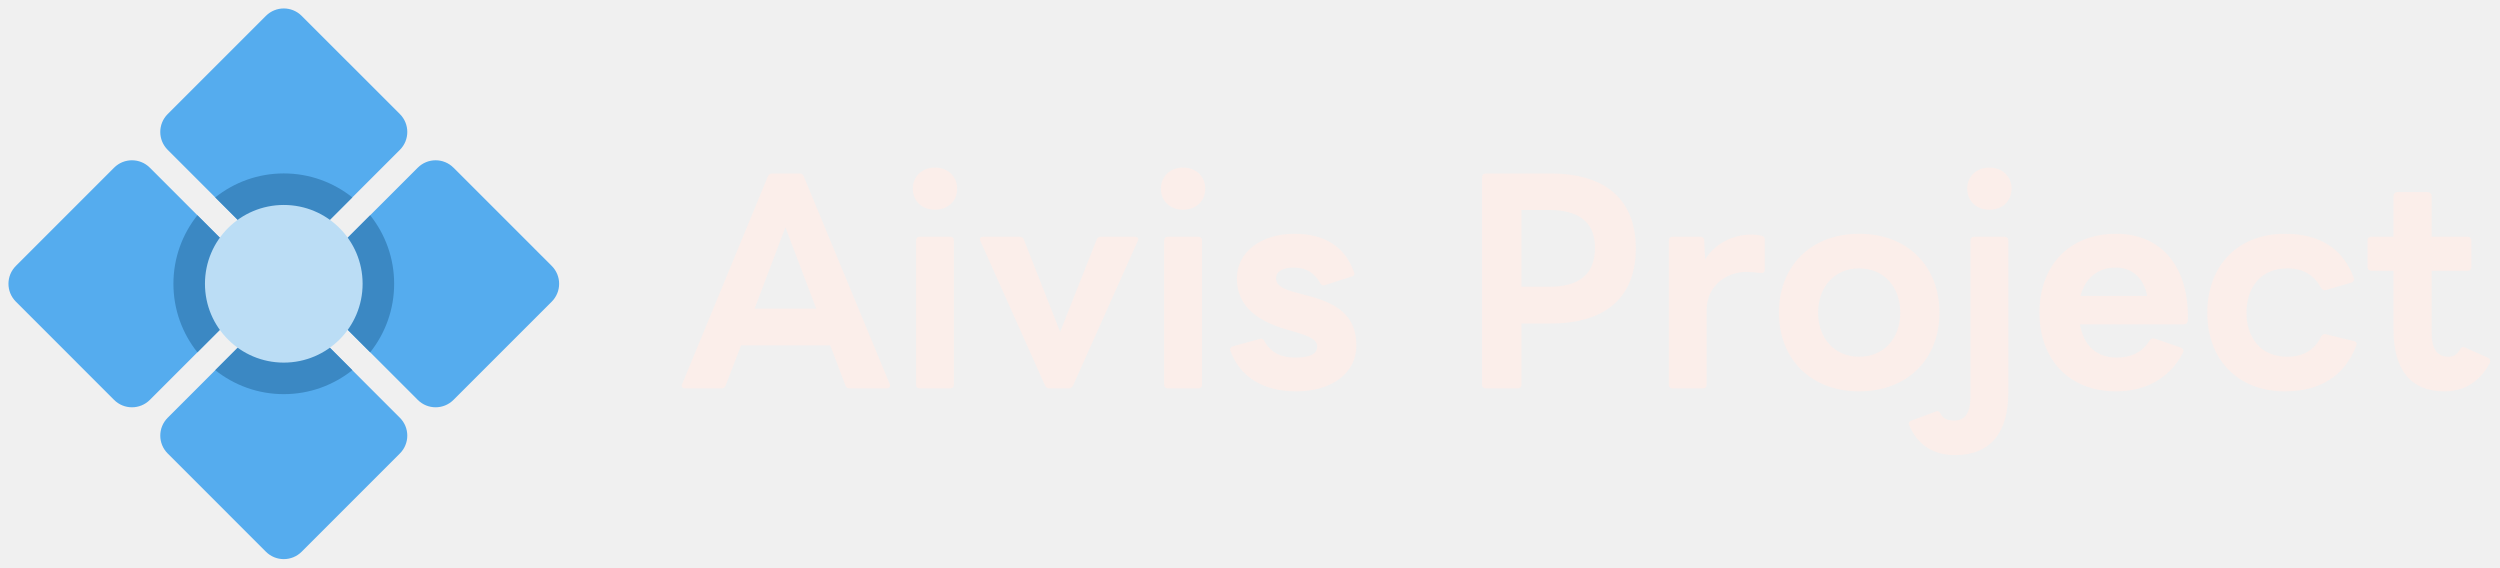
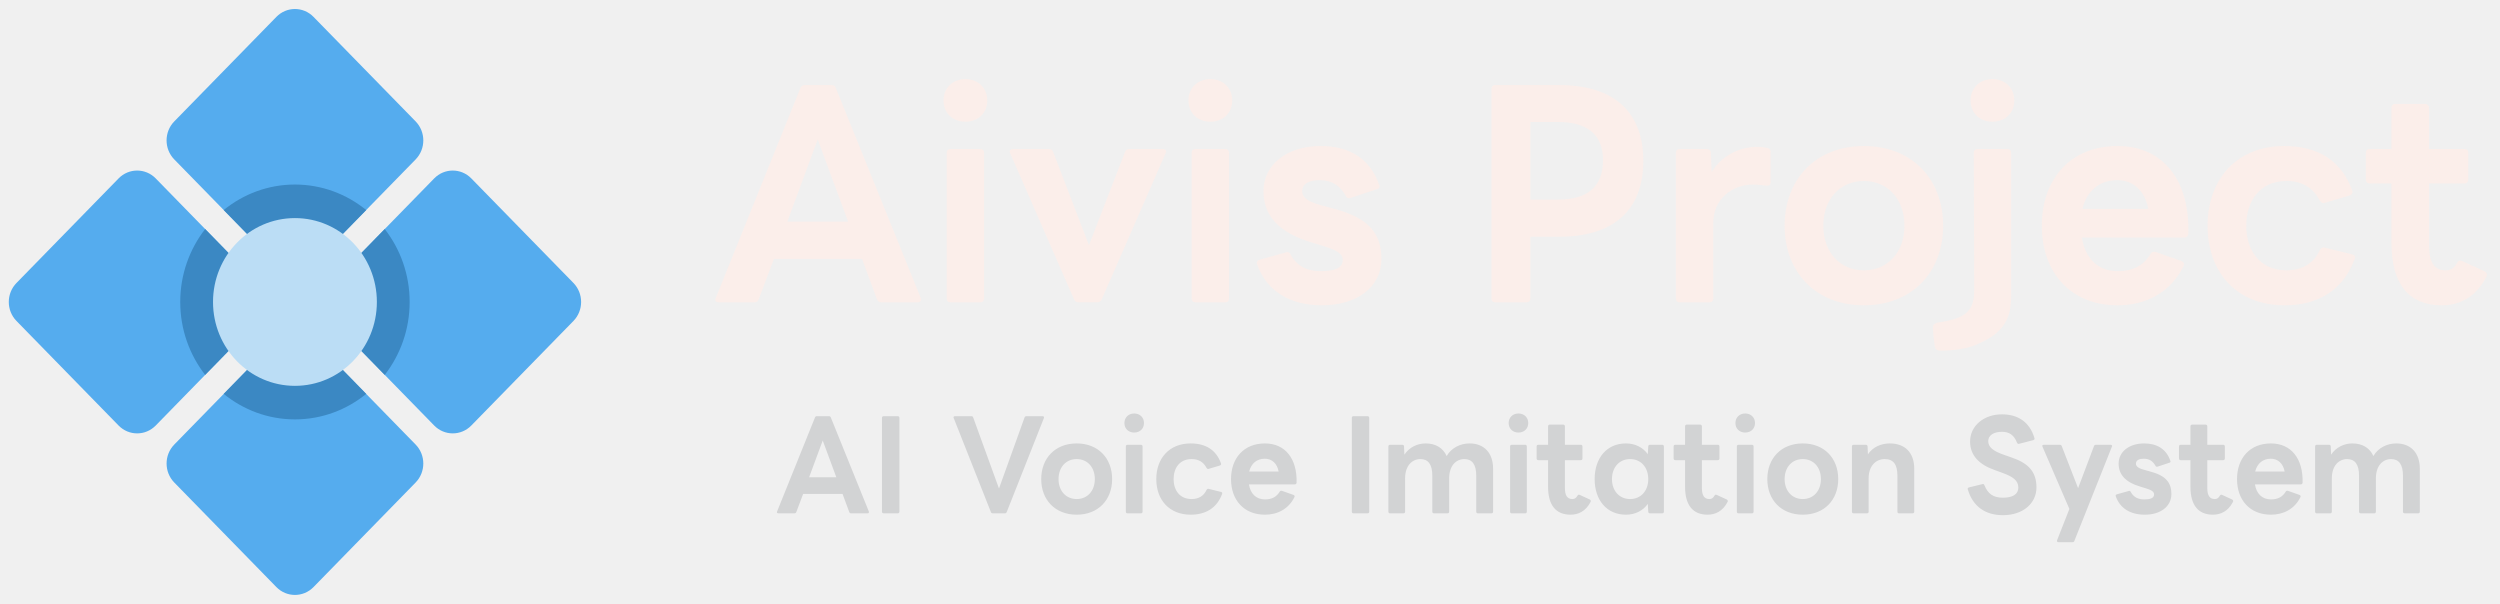
- <svg xmlns="http://www.w3.org/2000/svg" width="185" height="42" viewBox="0 0 185 42" fill="none">
-   <g clip-path="url(#clip0_363_1382)">
-     <path d="M19.678 18.356C20.407 19.087 21.591 19.087 22.322 18.356L29.593 11.087C30.322 10.357 30.322 9.174 29.593 8.443L22.322 1.174C21.593 0.443 20.409 0.443 19.678 1.174L12.408 8.443C11.677 9.174 11.677 10.357 12.408 11.087L19.678 18.356ZM30.914 29.591C31.643 30.322 32.828 30.322 33.558 29.591L40.829 22.322C41.558 21.591 41.558 20.409 40.829 19.678L33.558 12.409C32.829 11.678 31.645 11.678 30.914 12.409L23.644 19.678C22.913 20.409 22.913 21.591 23.644 22.322L30.914 29.591ZM29.591 30.914L22.322 23.644C21.591 22.913 20.409 22.913 19.678 23.644L12.409 30.914C11.678 31.645 11.678 32.827 12.409 33.557L19.678 40.828C20.409 41.557 21.591 41.557 22.322 40.828L29.591 33.557C30.322 32.827 30.322 31.645 29.591 30.914ZM18.356 19.679L11.087 12.409C10.357 11.678 9.174 11.678 8.443 12.409L1.174 19.679C0.443 20.41 0.443 21.591 1.174 22.322L8.443 29.593C9.174 30.322 10.357 30.322 11.087 29.593L18.356 22.322C19.087 21.591 19.087 20.41 18.356 19.679Z" fill="#55ACEE" />
-     <path d="M18.356 19.679L14.607 15.928C13.499 17.323 12.833 19.082 12.833 21C12.833 22.918 13.499 24.678 14.607 26.072L18.356 22.322C19.087 21.591 19.087 20.41 18.356 19.679ZM26.073 27.393L22.322 23.642C21.593 22.915 20.409 22.915 19.678 23.642L15.927 27.393C17.322 28.5 19.082 29.167 21 29.167C22.918 29.167 24.678 28.5 26.073 27.393ZM23.644 22.322L27.395 26.073C28.5 24.678 29.167 22.918 29.167 21C29.167 19.082 28.5 17.322 27.393 15.928L23.642 19.679C22.915 20.41 22.915 21.591 23.644 22.322ZM22.322 18.356L26.073 14.607C24.678 13.499 22.918 12.833 21 12.833C19.082 12.833 17.322 13.499 15.928 14.607L19.679 18.356C20.409 19.087 21.591 19.087 22.322 18.356Z" fill="#3B88C3" />
-     <path d="M21 26.833C24.222 26.833 26.833 24.222 26.833 21C26.833 17.778 24.222 15.167 21 15.167C17.778 15.167 15.167 17.778 15.167 21C15.167 24.222 17.778 26.833 21 26.833Z" fill="#BBDDF5" />
+ <svg xmlns="http://www.w3.org/2000/svg" width="178" height="43" viewBox="0 0 178 43" fill="none">
+   <mask id="mask0_499_851" style="mask-type:luminance" maskUnits="userSpaceOnUse" x="0" y="0" width="42" height="43">
+     <path d="M42 0H0V43H42V0Z" fill="white" />
+   </mask>
+   <g mask="url(#mask0_499_851)">
+     <path d="M19.678 18.793C20.407 19.541 21.592 19.541 22.322 18.793L29.593 11.351C30.322 10.603 30.322 9.392 29.593 8.644L22.322 1.202C21.593 0.454 20.409 0.454 19.678 1.202L12.408 8.644C11.677 9.392 11.677 10.603 12.408 11.351L19.678 18.793ZM30.914 30.296C31.644 31.044 32.828 31.044 33.558 30.296L40.829 22.853C41.558 22.106 41.558 20.895 40.829 20.147L33.558 12.704C32.829 11.956 31.645 11.956 30.914 12.704L23.644 20.147C22.913 20.895 22.913 22.106 23.644 22.853L30.914 30.296ZM29.591 31.65L22.322 24.207C21.592 23.459 20.409 23.459 19.678 24.207L12.409 31.65C11.678 32.398 11.678 33.608 12.409 34.356L19.678 41.8C20.409 42.546 21.592 42.546 22.322 41.8L29.591 34.356C30.322 33.608 30.322 32.398 29.591 31.65ZM18.356 20.148L11.087 12.704C10.357 11.956 9.174 11.956 8.443 12.704L1.174 20.148C0.443 20.896 0.443 22.106 1.174 22.853L8.443 30.297C9.174 31.044 10.357 31.044 11.087 30.297L18.356 22.853C19.087 22.106 19.087 20.896 18.356 20.148Z" fill="#55ACEE" />
+     <path d="M18.356 20.148L14.607 16.308C13.499 17.735 12.833 19.536 12.833 21.5C12.833 23.464 13.499 25.266 14.607 26.692L18.356 22.853C19.087 22.106 19.087 20.896 18.356 20.148ZM26.073 28.046L22.322 24.206C21.593 23.46 20.409 23.46 19.678 24.206L15.927 28.046C17.322 29.179 19.082 29.861 21 29.861C22.918 29.861 24.678 29.179 26.073 28.046ZM23.644 22.853L27.395 26.693C28.5 25.266 29.167 23.464 29.167 21.5C29.167 19.536 28.5 17.734 27.393 16.308L23.642 20.148C22.915 20.896 22.915 22.106 23.644 22.853ZM22.322 18.793L26.073 14.954C24.678 13.821 22.918 13.139 21 13.139C19.082 13.139 17.322 13.821 15.928 14.954L19.679 18.793C20.409 19.541 21.591 19.541 22.322 18.793Z" fill="#3B88C3" />
+     <path d="M21 27.472C24.222 27.472 26.833 24.798 26.833 21.5C26.833 18.202 24.222 15.528 21 15.528C17.778 15.528 15.167 18.202 15.167 21.5C15.167 24.798 17.778 27.472 21 27.472Z" fill="#BBDDF5" />
  </g>
-   <path d="M50.7 28.74C50.5 28.74 50.38 28.62 50.48 28.42L56.82 13.06C56.88 12.9 57 12.84 57.14 12.84H59.16C59.32 12.84 59.42 12.9 59.48 13.06L65.84 28.42C65.86 28.46 65.86 28.5 65.86 28.54C65.86 28.66 65.78 28.74 65.62 28.74H62.88C62.74 28.74 62.62 28.68 62.56 28.52L61.44 25.56H54.84L53.7 28.52C53.64 28.68 53.54 28.74 53.38 28.74H50.7ZM55.84 22.84H60.4L58.12 16.82L55.84 22.84ZM69.189 15.52C68.249 15.52 67.549 14.9 67.549 13.96C67.549 13.04 68.249 12.4 69.189 12.4C70.129 12.4 70.829 13.04 70.829 13.96C70.829 14.9 70.129 15.52 69.189 15.52ZM67.789 17.8C67.789 17.62 67.889 17.52 68.069 17.52H70.309C70.489 17.52 70.589 17.62 70.589 17.8V28.46C70.589 28.64 70.489 28.74 70.309 28.74H68.069C67.889 28.74 67.789 28.64 67.789 28.46V17.8ZM77.65 28.74C77.51 28.74 77.39 28.66 77.33 28.52L72.55 17.84C72.53 17.8 72.51 17.74 72.51 17.7C72.51 17.6 72.61 17.52 72.77 17.52H75.45C75.61 17.52 75.71 17.58 75.77 17.74L78.45 24.56L81.15 17.74C81.21 17.58 81.31 17.52 81.47 17.52H83.99C84.19 17.52 84.29 17.66 84.19 17.84L79.41 28.52C79.35 28.66 79.23 28.74 79.09 28.74H77.65ZM87.548 15.52C86.608 15.52 85.908 14.9 85.908 13.96C85.908 13.04 86.608 12.4 87.548 12.4C88.488 12.4 89.188 13.04 89.188 13.96C89.188 14.9 88.488 15.52 87.548 15.52ZM86.148 17.8C86.148 17.62 86.248 17.52 86.428 17.52H88.668C88.848 17.52 88.948 17.62 88.948 17.8V28.46C88.948 28.64 88.848 28.74 88.668 28.74H86.428C86.248 28.74 86.148 28.64 86.148 28.46V17.8ZM95.93 28.96C93.49 28.96 91.77 27.92 91.05 25.96C91.03 25.92 91.03 25.9 91.03 25.86C91.03 25.74 91.11 25.66 91.25 25.62L93.23 25.08L93.31 25.06C93.43 25.06 93.53 25.14 93.57 25.26C94.09 26.16 94.87 26.46 95.83 26.46C96.77 26.46 97.47 26.28 97.47 25.64C97.47 25.16 96.99 24.9 95.81 24.56L95.27 24.4C92.57 23.64 91.53 22.32 91.53 20.6C91.53 18.68 93.27 17.3 95.81 17.3C97.97 17.3 99.51 18.22 100.19 20.12C100.21 20.16 100.23 20.22 100.23 20.26C100.23 20.36 100.15 20.44 100.03 20.46L98.05 21.1C98.01 21.12 97.97 21.12 97.93 21.12C97.83 21.12 97.75 21.06 97.69 20.94C97.29 20.24 96.71 19.8 95.75 19.8C95.03 19.8 94.43 20.02 94.43 20.6C94.43 21.12 94.93 21.42 96.17 21.72L96.69 21.86C99.45 22.54 100.37 23.72 100.37 25.58C100.37 27.64 98.51 28.96 95.93 28.96ZM109.95 28.74C109.77 28.74 109.67 28.64 109.67 28.46V13.12C109.67 12.94 109.77 12.84 109.95 12.84H114.75C118.93 12.84 121.05 14.88 121.05 18.38C121.05 21.9 118.93 23.94 114.75 23.94H112.59V28.46C112.59 28.64 112.47 28.74 112.31 28.74H109.95ZM114.65 21.22C116.81 21.22 118.03 20.34 118.03 18.32C118.03 16.44 116.81 15.54 114.65 15.54H112.59V21.22H114.65ZM123.772 28.74C123.592 28.74 123.492 28.64 123.492 28.46V17.8C123.492 17.62 123.592 17.52 123.772 17.52H125.812C125.972 17.52 126.112 17.6 126.112 17.8L126.172 19.2C126.932 18 128.252 17.36 129.592 17.36C129.912 17.36 130.132 17.4 130.352 17.44C130.532 17.48 130.592 17.58 130.592 17.74V19.96C130.592 20.14 130.492 20.2 130.352 20.2C130.052 20.2 129.712 20.12 129.252 20.12C127.732 20.12 126.292 21.16 126.292 22.94V28.46C126.292 28.64 126.192 28.74 126.012 28.74H123.772ZM137.58 28.96C133.98 28.96 131.64 26.54 131.64 23.14C131.64 19.72 133.98 17.3 137.58 17.3C141.18 17.3 143.52 19.72 143.52 23.14C143.52 26.54 141.18 28.96 137.58 28.96ZM134.54 23.14C134.54 25.06 135.78 26.4 137.58 26.4C139.38 26.4 140.62 25.06 140.62 23.14C140.62 21.2 139.38 19.86 137.58 19.86C135.78 19.86 134.54 21.2 134.54 23.14ZM147.216 15.52C146.276 15.52 145.576 14.9 145.576 13.96C145.576 13.04 146.276 12.4 147.216 12.4C148.156 12.4 148.856 13.04 148.856 13.96C148.856 14.9 148.156 15.52 147.216 15.52ZM141.276 31.46C141.256 31.42 141.256 31.38 141.256 31.34C141.256 31.24 141.316 31.16 141.456 31.12L143.236 30.46C143.276 30.44 143.316 30.42 143.356 30.42C143.456 30.42 143.536 30.5 143.596 30.6C143.776 30.94 144.036 31.12 144.596 31.12C145.416 31.12 145.816 30.58 145.816 29.3V17.8C145.816 17.62 145.916 17.52 146.096 17.52H148.336C148.516 17.52 148.616 17.62 148.616 17.8V29.06C148.616 31.98 147.316 33.68 144.676 33.68C143.096 33.68 141.896 32.94 141.276 31.46ZM156.598 28.96C153.058 28.96 150.918 26.54 150.918 23.14C150.918 19.72 153.058 17.3 156.598 17.3C160.038 17.3 162.018 19.86 161.898 23.72C161.878 23.9 161.778 24 161.598 24H153.918C154.178 25.54 155.118 26.46 156.618 26.46C157.758 26.46 158.558 26.04 159.078 25.18C159.178 25.04 159.298 25.02 159.458 25.06L161.378 25.72C161.558 25.8 161.618 25.92 161.538 26.1C160.538 28.06 158.678 28.96 156.598 28.96ZM158.898 21.9C158.638 20.58 157.778 19.8 156.578 19.8C155.258 19.8 154.298 20.56 153.958 21.9H158.898ZM169.1 28.96C165.56 28.96 163.34 26.58 163.34 23.14C163.34 19.68 165.58 17.3 169.08 17.3C171.6 17.3 173.36 18.34 174.18 20.56C174.2 20.6 174.2 20.64 174.2 20.66C174.2 20.78 174.12 20.88 173.98 20.92L172.12 21.46L172.02 21.48C171.92 21.48 171.82 21.4 171.74 21.28C171.24 20.34 170.42 19.86 169.26 19.86C167.22 19.86 166.24 21.36 166.24 23.14C166.24 24.9 167.22 26.4 169.26 26.4C170.42 26.4 171.3 25.9 171.76 24.9C171.86 24.76 171.98 24.68 172.14 24.74L174.2 25.24C174.36 25.28 174.44 25.4 174.36 25.58C173.48 27.9 171.58 28.96 169.1 28.96ZM180.879 28.96C178.459 28.96 177.119 27.44 177.119 24.4V20.04H175.479C175.299 20.04 175.199 19.92 175.199 19.76V17.8C175.199 17.62 175.299 17.52 175.479 17.52H177.119V14.5C177.119 14.34 177.219 14.22 177.399 14.22H179.659C179.819 14.22 179.939 14.34 179.939 14.5V17.52H182.599C182.779 17.52 182.879 17.62 182.879 17.8V19.76C182.879 19.92 182.779 20.04 182.599 20.04H179.939V24.58C179.939 25.8 180.319 26.4 181.199 26.4C181.559 26.4 181.819 26.24 182.039 25.86C182.119 25.7 182.259 25.64 182.419 25.72L184.119 26.48C184.219 26.54 184.279 26.62 184.279 26.72C184.279 26.78 184.259 26.86 184.199 26.94C183.399 28.42 182.159 28.96 180.879 28.96Z" fill="#FBEEEA" />
-   <defs>
-     <clipPath id="clip0_363_1382">
-       <rect width="42" height="42" fill="white" />
-     </clipPath>
-   </defs>
+   <path d="M173.842 21.738C171.543 21.738 170.27 20.259 170.27 17.302V13.062H168.712C168.541 13.062 168.446 12.945 168.446 12.789V10.883C168.446 10.708 168.541 10.611 168.712 10.611H170.27V7.673C170.27 7.518 170.365 7.401 170.536 7.401H172.683C172.835 7.401 172.949 7.518 172.949 7.673V10.611H175.476C175.647 10.611 175.742 10.708 175.742 10.883V12.789C175.742 12.945 175.647 13.062 175.476 13.062H172.949V17.477C172.949 18.664 173.31 19.248 174.146 19.248C174.488 19.248 174.735 19.092 174.944 18.722C175.02 18.567 175.153 18.508 175.305 18.586L176.92 19.325C177.015 19.384 177.072 19.462 177.072 19.559C177.072 19.617 177.053 19.695 176.996 19.773C176.236 21.212 175.058 21.738 173.842 21.738Z" fill="#FBEEEA" />
+   <path d="M162.651 21.738C159.288 21.738 157.179 19.423 157.179 16.077C157.179 12.712 159.307 10.397 162.632 10.397C165.026 10.397 166.698 11.408 167.477 13.568C167.496 13.606 167.496 13.645 167.496 13.665C167.496 13.781 167.42 13.879 167.287 13.918L165.52 14.443L165.425 14.462C165.33 14.462 165.235 14.384 165.159 14.268C164.684 13.354 163.905 12.887 162.803 12.887C160.865 12.887 159.934 14.346 159.934 16.077C159.934 17.789 160.865 19.248 162.803 19.248C163.905 19.248 164.741 18.761 165.178 17.789C165.273 17.652 165.387 17.575 165.539 17.633L167.496 18.119C167.648 18.158 167.724 18.275 167.648 18.45C166.812 20.706 165.007 21.738 162.651 21.738Z" fill="#FBEEEA" />
+   <path d="M150.774 21.738C147.411 21.738 145.378 19.384 145.378 16.077C145.378 12.751 147.411 10.397 150.774 10.397C154.042 10.397 155.923 12.887 155.809 16.641C155.79 16.816 155.695 16.913 155.524 16.913H148.228C148.475 18.411 149.368 19.306 150.793 19.306C151.876 19.306 152.636 18.897 153.13 18.061C153.225 17.925 153.339 17.905 153.491 17.944L155.315 18.586C155.486 18.664 155.543 18.781 155.467 18.956C154.517 20.862 152.75 21.738 150.774 21.738ZM152.959 14.871C152.712 13.587 151.895 12.828 150.755 12.828C149.501 12.828 148.589 13.568 148.266 14.871H152.959Z" fill="#FBEEEA" />
+   <path d="M141.861 8.666C140.968 8.666 140.303 8.063 140.303 7.148C140.303 6.253 140.968 5.631 141.861 5.631C142.754 5.631 143.419 6.253 143.419 7.148C143.419 8.063 142.754 8.666 141.861 8.666ZM138.134 24.965C138.134 24.965 137.896 24.986 137.797 24.783C137.698 24.581 137.617 23.291 137.617 23.291C137.617 23.291 137.594 23.21 137.695 23.11C137.796 23.009 137.873 22.996 137.873 22.996C137.873 22.996 138.063 22.94 138.373 22.898C138.373 22.898 139.418 22.754 139.945 22.323C140.471 21.892 140.564 21.374 140.564 20.488C140.564 19.601 140.531 10.883 140.531 10.883C140.531 10.708 140.626 10.611 140.797 10.611H142.925C143.096 10.611 143.191 10.708 143.191 10.883V21.067C143.191 22.084 143.012 22.701 142.552 23.291C142.04 23.949 141.324 24.259 140.797 24.504C139.766 24.982 138.371 24.965 138.134 24.965Z" fill="#FBEEEA" />
+   <path d="M132.708 21.738C129.288 21.738 127.065 19.384 127.065 16.077C127.065 12.751 129.288 10.397 132.708 10.397C136.128 10.397 138.351 12.751 138.351 16.077C138.351 19.384 136.128 21.738 132.708 21.738ZM129.82 16.077C129.82 17.944 130.998 19.248 132.708 19.248C134.418 19.248 135.596 17.944 135.596 16.077C135.596 14.19 134.418 12.887 132.708 12.887C130.998 12.887 129.82 14.19 129.82 16.077Z" fill="#FBEEEA" />
+   <path d="M119.59 21.524C119.419 21.524 119.324 21.426 119.324 21.251V10.883C119.324 10.708 119.419 10.611 119.59 10.611H121.528C121.68 10.611 121.813 10.689 121.813 10.883L121.87 12.245C122.592 11.078 123.846 10.455 125.119 10.455C125.423 10.455 125.632 10.494 125.841 10.533C126.012 10.572 126.069 10.669 126.069 10.825V12.984C126.069 13.159 125.974 13.217 125.841 13.217C125.556 13.217 125.233 13.14 124.796 13.14C123.352 13.14 121.984 14.151 121.984 15.882V21.251C121.984 21.426 121.889 21.524 121.718 21.524H119.59Z" fill="#FBEEEA" />
+   <path d="M106.459 21.524C106.288 21.524 106.193 21.426 106.193 21.251V6.331C106.193 6.156 106.288 6.059 106.459 6.059H111.019C114.99 6.059 117.004 8.043 117.004 11.447C117.004 14.871 114.99 16.855 111.019 16.855H108.967V21.251C108.967 21.426 108.853 21.524 108.701 21.524H106.459ZM110.924 14.21C112.976 14.21 114.135 13.354 114.135 11.389C114.135 9.56 112.976 8.685 110.924 8.685H108.967V14.21H110.924Z" fill="#FBEEEA" />
+   <path d="M94.14 21.738C91.822 21.738 90.188 20.726 89.504 18.82C89.485 18.781 89.485 18.761 89.485 18.722C89.485 18.606 89.561 18.528 89.694 18.489L91.575 17.964L91.651 17.944C91.765 17.944 91.86 18.022 91.898 18.139C92.392 19.014 93.133 19.306 94.045 19.306C94.938 19.306 95.603 19.131 95.603 18.508C95.603 18.041 95.147 17.789 94.026 17.458L93.513 17.302C90.948 16.563 89.96 15.279 89.96 13.606C89.96 11.739 91.613 10.397 94.026 10.397C96.078 10.397 97.541 11.291 98.187 13.139C98.206 13.178 98.225 13.237 98.225 13.276C98.225 13.373 98.149 13.451 98.035 13.47L96.154 14.093C96.116 14.112 96.078 14.112 96.04 14.112C95.945 14.112 95.869 14.054 95.812 13.937C95.432 13.256 94.881 12.828 93.969 12.828C93.285 12.828 92.715 13.042 92.715 13.606C92.715 14.112 93.19 14.404 94.368 14.696L94.862 14.832C97.484 15.493 98.358 16.641 98.358 18.45C98.358 20.454 96.591 21.738 94.14 21.738Z" fill="#FBEEEA" />
+   <path d="M86.177 8.666C85.284 8.666 84.619 8.063 84.619 7.148C84.619 6.253 85.284 5.631 86.177 5.631C87.07 5.631 87.735 6.253 87.735 7.148C87.735 8.063 87.07 8.666 86.177 8.666ZM84.847 10.883C84.847 10.708 84.942 10.611 85.113 10.611H87.241C87.412 10.611 87.507 10.708 87.507 10.883V21.251C87.507 21.426 87.412 21.524 87.241 21.524H85.113C84.942 21.524 84.847 21.426 84.847 21.251V10.883Z" fill="#FBEEEA" />
+   <path d="M76.774 21.523C76.641 21.523 76.527 21.446 76.47 21.309L71.929 10.922C71.91 10.883 71.891 10.825 71.891 10.786C71.891 10.688 71.986 10.611 72.138 10.611H74.684C74.836 10.611 74.931 10.669 74.988 10.825L77.534 17.458L80.099 10.825C80.156 10.669 80.251 10.611 80.403 10.611H82.797C82.987 10.611 83.082 10.747 82.987 10.922L78.446 21.309C78.389 21.446 78.275 21.523 78.142 21.523H76.774Z" fill="#FBEEEA" />
+   <path d="M68.736 8.666C67.843 8.666 67.178 8.063 67.178 7.148C67.178 6.253 67.843 5.631 68.736 5.631C69.629 5.631 70.294 6.253 70.294 7.148C70.294 8.063 69.629 8.666 68.736 8.666ZM67.406 10.883C67.406 10.708 67.501 10.611 67.672 10.611H69.8C69.971 10.611 70.066 10.708 70.066 10.883V21.251C70.066 21.426 69.971 21.524 69.8 21.524H67.672C67.501 21.524 67.406 21.426 67.406 21.251V10.883Z" fill="#FBEEEA" />
+   <path d="M51.172 21.524C50.982 21.524 50.868 21.407 50.963 21.212L56.986 6.273C57.043 6.117 57.157 6.059 57.29 6.059H59.209C59.361 6.059 59.456 6.117 59.513 6.273L65.555 21.212C65.574 21.251 65.574 21.29 65.574 21.329C65.574 21.446 65.498 21.524 65.346 21.524H62.743C62.61 21.524 62.496 21.465 62.439 21.31L61.375 18.431H55.105L54.022 21.31C53.965 21.465 53.87 21.524 53.718 21.524H51.172ZM56.055 15.785H60.387L58.221 9.93L56.055 15.785Z" fill="#FBEEEA" />
+   <path d="M55.424 36.55C55.339 36.55 55.288 36.498 55.331 36.411L58.025 29.727C58.051 29.658 58.102 29.632 58.161 29.632H59.02C59.088 29.632 59.13 29.658 59.156 29.727L61.859 36.411C61.867 36.428 61.867 36.446 61.867 36.463C61.867 36.515 61.833 36.55 61.765 36.55H60.601C60.541 36.55 60.49 36.524 60.465 36.454L59.989 35.166H57.184L56.699 36.454C56.674 36.524 56.631 36.55 56.563 36.55H55.424ZM57.609 33.983H59.547L58.578 31.363L57.609 33.983ZM62.916 36.55C62.84 36.55 62.797 36.507 62.797 36.428V29.753C62.797 29.675 62.84 29.632 62.916 29.632H63.919C63.987 29.632 64.038 29.675 64.038 29.753V36.428C64.038 36.507 63.987 36.55 63.919 36.55H62.916ZM70.686 36.55C70.618 36.55 70.575 36.524 70.55 36.454L67.906 29.771C67.898 29.753 67.889 29.736 67.889 29.719C67.889 29.666 67.932 29.632 68 29.632H69.156C69.224 29.632 69.275 29.658 69.292 29.727L71.128 34.783L72.947 29.727C72.964 29.658 73.023 29.632 73.091 29.632H74.23C74.315 29.632 74.358 29.693 74.324 29.771L71.68 36.454C71.655 36.524 71.604 36.55 71.544 36.55H70.686ZM76.66 36.646C75.13 36.646 74.135 35.593 74.135 34.113C74.135 32.625 75.13 31.572 76.66 31.572C78.19 31.572 79.184 32.625 79.184 34.113C79.184 35.593 78.19 36.646 76.66 36.646ZM75.368 34.113C75.368 34.949 75.895 35.532 76.66 35.532C77.425 35.532 77.952 34.949 77.952 34.113C77.952 33.269 77.425 32.686 76.66 32.686C75.895 32.686 75.368 33.269 75.368 34.113ZM80.755 30.798C80.356 30.798 80.058 30.528 80.058 30.119C80.058 29.719 80.356 29.44 80.755 29.44C81.154 29.44 81.452 29.719 81.452 30.119C81.452 30.528 81.154 30.798 80.755 30.798ZM80.16 31.79C80.16 31.712 80.203 31.668 80.279 31.668H81.231C81.308 31.668 81.35 31.712 81.35 31.79V36.428C81.35 36.507 81.308 36.55 81.231 36.55H80.279C80.203 36.55 80.16 36.507 80.16 36.428V31.79ZM84.776 36.646C83.272 36.646 82.328 35.61 82.328 34.113C82.328 32.608 83.28 31.572 84.768 31.572C85.839 31.572 86.587 32.025 86.935 32.991C86.944 33.008 86.944 33.026 86.944 33.034C86.944 33.087 86.91 33.13 86.85 33.147L86.06 33.382L86.017 33.391C85.975 33.391 85.932 33.356 85.898 33.304C85.686 32.895 85.337 32.686 84.844 32.686C83.977 32.686 83.561 33.339 83.561 34.113C83.561 34.879 83.977 35.532 84.844 35.532C85.337 35.532 85.711 35.314 85.907 34.879C85.949 34.818 86 34.783 86.068 34.81L86.944 35.027C87.012 35.044 87.046 35.097 87.012 35.175C86.638 36.184 85.83 36.646 84.776 36.646ZM90.063 36.646C88.558 36.646 87.649 35.593 87.649 34.113C87.649 32.625 88.558 31.572 90.063 31.572C91.525 31.572 92.367 32.686 92.316 34.366C92.307 34.444 92.264 34.488 92.188 34.488H88.924C89.034 35.158 89.434 35.558 90.072 35.558C90.556 35.558 90.896 35.375 91.117 35.001C91.159 34.94 91.21 34.931 91.278 34.949L92.094 35.236C92.171 35.271 92.197 35.323 92.162 35.401C91.737 36.254 90.947 36.646 90.063 36.646ZM91.04 33.574C90.93 32.999 90.564 32.66 90.055 32.66C89.493 32.66 89.085 32.991 88.941 33.574H91.04ZM96.368 36.55C96.292 36.55 96.249 36.507 96.249 36.428V29.753C96.249 29.675 96.292 29.632 96.368 29.632H97.371C97.439 29.632 97.49 29.675 97.49 29.753V36.428C97.49 36.507 97.439 36.55 97.371 36.55H96.368ZM98.972 36.55C98.896 36.55 98.853 36.507 98.853 36.428V31.79C98.853 31.712 98.896 31.668 98.972 31.668H99.839C99.907 31.668 99.967 31.703 99.967 31.79L99.992 32.373C100.332 31.851 100.91 31.572 101.505 31.572C102.219 31.572 102.746 31.894 103.001 32.469C103.35 31.877 103.979 31.572 104.633 31.572C105.67 31.572 106.308 32.251 106.308 33.374V36.428C106.308 36.507 106.257 36.55 106.189 36.55H105.228C105.152 36.55 105.109 36.507 105.109 36.428V33.87C105.109 33.06 104.812 32.686 104.259 32.686C103.698 32.686 103.18 33.13 103.18 34.061V36.428C103.18 36.507 103.129 36.55 103.061 36.55H102.1C102.024 36.55 101.981 36.507 101.981 36.428V33.87C101.981 33.06 101.684 32.686 101.131 32.686C100.57 32.686 100.043 33.13 100.043 34.061V36.428C100.043 36.507 100.001 36.55 99.924 36.55H98.972ZM108.114 30.798C107.715 30.798 107.417 30.528 107.417 30.119C107.417 29.719 107.715 29.44 108.114 29.44C108.514 29.44 108.811 29.719 108.811 30.119C108.811 30.528 108.514 30.798 108.114 30.798ZM107.519 31.79C107.519 31.712 107.562 31.668 107.638 31.668H108.59C108.667 31.668 108.709 31.712 108.709 31.79V36.428C108.709 36.507 108.667 36.55 108.59 36.55H107.638C107.562 36.55 107.519 36.507 107.519 36.428V31.79ZM111.821 36.646C110.793 36.646 110.223 35.984 110.223 34.662V32.764H109.526C109.45 32.764 109.407 32.712 109.407 32.643V31.79C109.407 31.712 109.45 31.668 109.526 31.668H110.223V30.354C110.223 30.284 110.266 30.232 110.342 30.232H111.303C111.371 30.232 111.422 30.284 111.422 30.354V31.668H112.552C112.629 31.668 112.671 31.712 112.671 31.79V32.643C112.671 32.712 112.629 32.764 112.552 32.764H111.422V34.74C111.422 35.271 111.583 35.532 111.957 35.532C112.11 35.532 112.221 35.462 112.314 35.297C112.348 35.227 112.408 35.201 112.476 35.236L113.198 35.567C113.241 35.593 113.266 35.628 113.266 35.671C113.266 35.697 113.258 35.732 113.232 35.767C112.892 36.411 112.365 36.646 111.821 36.646ZM115.766 36.646C114.406 36.646 113.539 35.61 113.539 34.113C113.539 32.608 114.406 31.572 115.766 31.572C116.429 31.572 116.982 31.859 117.322 32.338L117.356 31.79C117.356 31.703 117.407 31.668 117.483 31.668H118.342C118.418 31.668 118.469 31.712 118.469 31.79V36.428C118.469 36.507 118.418 36.55 118.342 36.55H117.483C117.407 36.55 117.356 36.515 117.356 36.428L117.322 35.88C116.982 36.359 116.429 36.646 115.766 36.646ZM114.772 34.113C114.772 34.949 115.299 35.532 116.064 35.532C116.829 35.532 117.356 34.949 117.356 34.113C117.356 33.269 116.829 32.686 116.064 32.686C115.299 32.686 114.772 33.269 114.772 34.113ZM121.575 36.646C120.546 36.646 119.977 35.984 119.977 34.662V32.764H119.28C119.203 32.764 119.161 32.712 119.161 32.643V31.79C119.161 31.712 119.203 31.668 119.28 31.668H119.977V30.354C119.977 30.284 120.019 30.232 120.096 30.232H121.056C121.124 30.232 121.175 30.284 121.175 30.354V31.668H122.306C122.382 31.668 122.425 31.712 122.425 31.79V32.643C122.425 32.712 122.382 32.764 122.306 32.764H121.175V34.74C121.175 35.271 121.337 35.532 121.711 35.532C121.864 35.532 121.974 35.462 122.068 35.297C122.102 35.227 122.161 35.201 122.229 35.236L122.952 35.567C122.994 35.593 123.02 35.628 123.02 35.671C123.02 35.697 123.011 35.732 122.986 35.767C122.646 36.411 122.119 36.646 121.575 36.646ZM124.259 30.798C123.86 30.798 123.562 30.528 123.562 30.119C123.562 29.719 123.86 29.44 124.259 29.44C124.659 29.44 124.956 29.719 124.956 30.119C124.956 30.528 124.659 30.798 124.259 30.798ZM123.664 31.79C123.664 31.712 123.707 31.668 123.783 31.668H124.735C124.812 31.668 124.854 31.712 124.854 31.79V36.428C124.854 36.507 124.812 36.55 124.735 36.55H123.783C123.707 36.55 123.664 36.507 123.664 36.428V31.79ZM128.357 36.646C126.827 36.646 125.833 35.593 125.833 34.113C125.833 32.625 126.827 31.572 128.357 31.572C129.887 31.572 130.882 32.625 130.882 34.113C130.882 35.593 129.887 36.646 128.357 36.646ZM127.065 34.113C127.065 34.949 127.592 35.532 128.357 35.532C129.122 35.532 129.649 34.949 129.649 34.113C129.649 33.269 129.122 32.686 128.357 32.686C127.592 32.686 127.065 33.269 127.065 34.113ZM131.976 36.55C131.9 36.55 131.857 36.507 131.857 36.428V31.79C131.857 31.712 131.9 31.668 131.976 31.668H132.843C132.911 31.668 132.971 31.703 132.971 31.79L132.996 32.347C133.345 31.825 133.94 31.572 134.552 31.572C135.657 31.572 136.294 32.251 136.294 33.374V36.428C136.294 36.507 136.243 36.55 136.175 36.55H135.215C135.138 36.55 135.096 36.507 135.096 36.428V33.87C135.096 33.06 134.807 32.686 134.186 32.686C133.6 32.686 133.047 33.13 133.047 34.061V36.428C133.047 36.507 133.005 36.55 132.928 36.55H131.976ZM142.608 36.681C141.35 36.681 140.466 36.054 140.109 34.853C140.1 34.836 140.1 34.818 140.1 34.801C140.1 34.749 140.134 34.722 140.185 34.705L141.146 34.47C141.163 34.462 141.18 34.462 141.188 34.462C141.239 34.462 141.273 34.496 141.29 34.548C141.537 35.158 141.919 35.436 142.608 35.436C143.262 35.436 143.704 35.219 143.704 34.705C143.704 34.2 143.288 33.931 142.599 33.678L142.004 33.461C140.925 33.078 140.27 32.434 140.27 31.442C140.27 30.31 141.256 29.501 142.54 29.501C143.67 29.501 144.512 30.041 144.852 31.189C144.86 31.207 144.86 31.224 144.86 31.242C144.86 31.285 144.826 31.32 144.775 31.337L143.764 31.598C143.747 31.607 143.73 31.607 143.713 31.607C143.67 31.607 143.636 31.572 143.611 31.52C143.39 30.954 143.041 30.745 142.54 30.745C141.945 30.745 141.562 30.998 141.562 31.407C141.562 31.833 141.911 32.12 142.701 32.39L143.177 32.556C144.401 32.965 144.996 33.565 144.996 34.705C144.996 35.854 144.019 36.681 142.608 36.681ZM146.558 38.604C146.473 38.604 146.439 38.552 146.464 38.465L147.34 36.237L145.427 31.807C145.419 31.79 145.41 31.764 145.41 31.746C145.41 31.703 145.453 31.668 145.521 31.668H146.66C146.728 31.668 146.77 31.694 146.796 31.764L147.96 34.757L149.091 31.764C149.116 31.694 149.167 31.668 149.227 31.668H150.281C150.357 31.668 150.408 31.729 150.366 31.807L147.697 38.508C147.671 38.578 147.629 38.604 147.561 38.604H146.558ZM152.716 36.646C151.679 36.646 150.948 36.193 150.642 35.34C150.633 35.323 150.633 35.314 150.633 35.297C150.633 35.245 150.667 35.21 150.727 35.193L151.568 34.958L151.602 34.949C151.653 34.949 151.696 34.984 151.713 35.036C151.934 35.427 152.265 35.558 152.673 35.558C153.073 35.558 153.37 35.48 153.37 35.201C153.37 34.992 153.166 34.879 152.665 34.731L152.435 34.662C151.288 34.331 150.846 33.757 150.846 33.008C150.846 32.173 151.585 31.572 152.665 31.572C153.583 31.572 154.237 31.973 154.526 32.799C154.535 32.817 154.543 32.843 154.543 32.86C154.543 32.904 154.509 32.938 154.458 32.947L153.617 33.226C153.6 33.234 153.583 33.234 153.566 33.234C153.523 33.234 153.489 33.208 153.464 33.156C153.294 32.852 153.047 32.66 152.639 32.66C152.333 32.66 152.078 32.756 152.078 33.008C152.078 33.234 152.291 33.365 152.818 33.495L153.039 33.556C154.212 33.852 154.603 34.366 154.603 35.175C154.603 36.071 153.812 36.646 152.716 36.646ZM157.558 36.646C156.53 36.646 155.96 35.984 155.96 34.662V32.764H155.263C155.187 32.764 155.144 32.712 155.144 32.643V31.79C155.144 31.712 155.187 31.668 155.263 31.668H155.96V30.354C155.96 30.284 156.003 30.232 156.079 30.232H157.04C157.108 30.232 157.159 30.284 157.159 30.354V31.668H158.289C158.366 31.668 158.408 31.712 158.408 31.79V32.643C158.408 32.712 158.366 32.764 158.289 32.764H157.159V34.74C157.159 35.271 157.32 35.532 157.694 35.532C157.847 35.532 157.958 35.462 158.051 35.297C158.085 35.227 158.145 35.201 158.213 35.236L158.935 35.567C158.978 35.593 159.003 35.628 159.003 35.671C159.003 35.697 158.995 35.732 158.969 35.767C158.629 36.411 158.102 36.646 157.558 36.646ZM161.69 36.646C160.186 36.646 159.276 35.593 159.276 34.113C159.276 32.625 160.186 31.572 161.69 31.572C163.152 31.572 163.994 32.686 163.943 34.366C163.934 34.444 163.892 34.488 163.815 34.488H160.551C160.662 35.158 161.061 35.558 161.699 35.558C162.183 35.558 162.523 35.375 162.744 35.001C162.787 34.94 162.838 34.931 162.906 34.949L163.722 35.236C163.798 35.271 163.824 35.323 163.79 35.401C163.365 36.254 162.574 36.646 161.69 36.646ZM162.668 33.574C162.557 32.999 162.192 32.66 161.682 32.66C161.121 32.66 160.713 32.991 160.568 33.574H162.668ZM164.955 36.55C164.879 36.55 164.836 36.507 164.836 36.428V31.79C164.836 31.712 164.879 31.668 164.955 31.668H165.822C165.89 31.668 165.95 31.703 165.95 31.79L165.975 32.373C166.315 31.851 166.893 31.572 167.488 31.572C168.202 31.572 168.729 31.894 168.984 32.469C169.333 31.877 169.962 31.572 170.616 31.572C171.653 31.572 172.291 32.251 172.291 33.374V36.428C172.291 36.507 172.24 36.55 172.172 36.55H171.211C171.135 36.55 171.092 36.507 171.092 36.428V33.87C171.092 33.06 170.795 32.686 170.242 32.686C169.681 32.686 169.163 33.13 169.163 34.061V36.428C169.163 36.507 169.112 36.55 169.044 36.55H168.083C168.007 36.55 167.964 36.507 167.964 36.428V33.87C167.964 33.06 167.667 32.686 167.114 32.686C166.553 32.686 166.026 33.13 166.026 34.061V36.428C166.026 36.507 165.984 36.55 165.907 36.55H164.955Z" fill="#D2D3D4" />
</svg>
